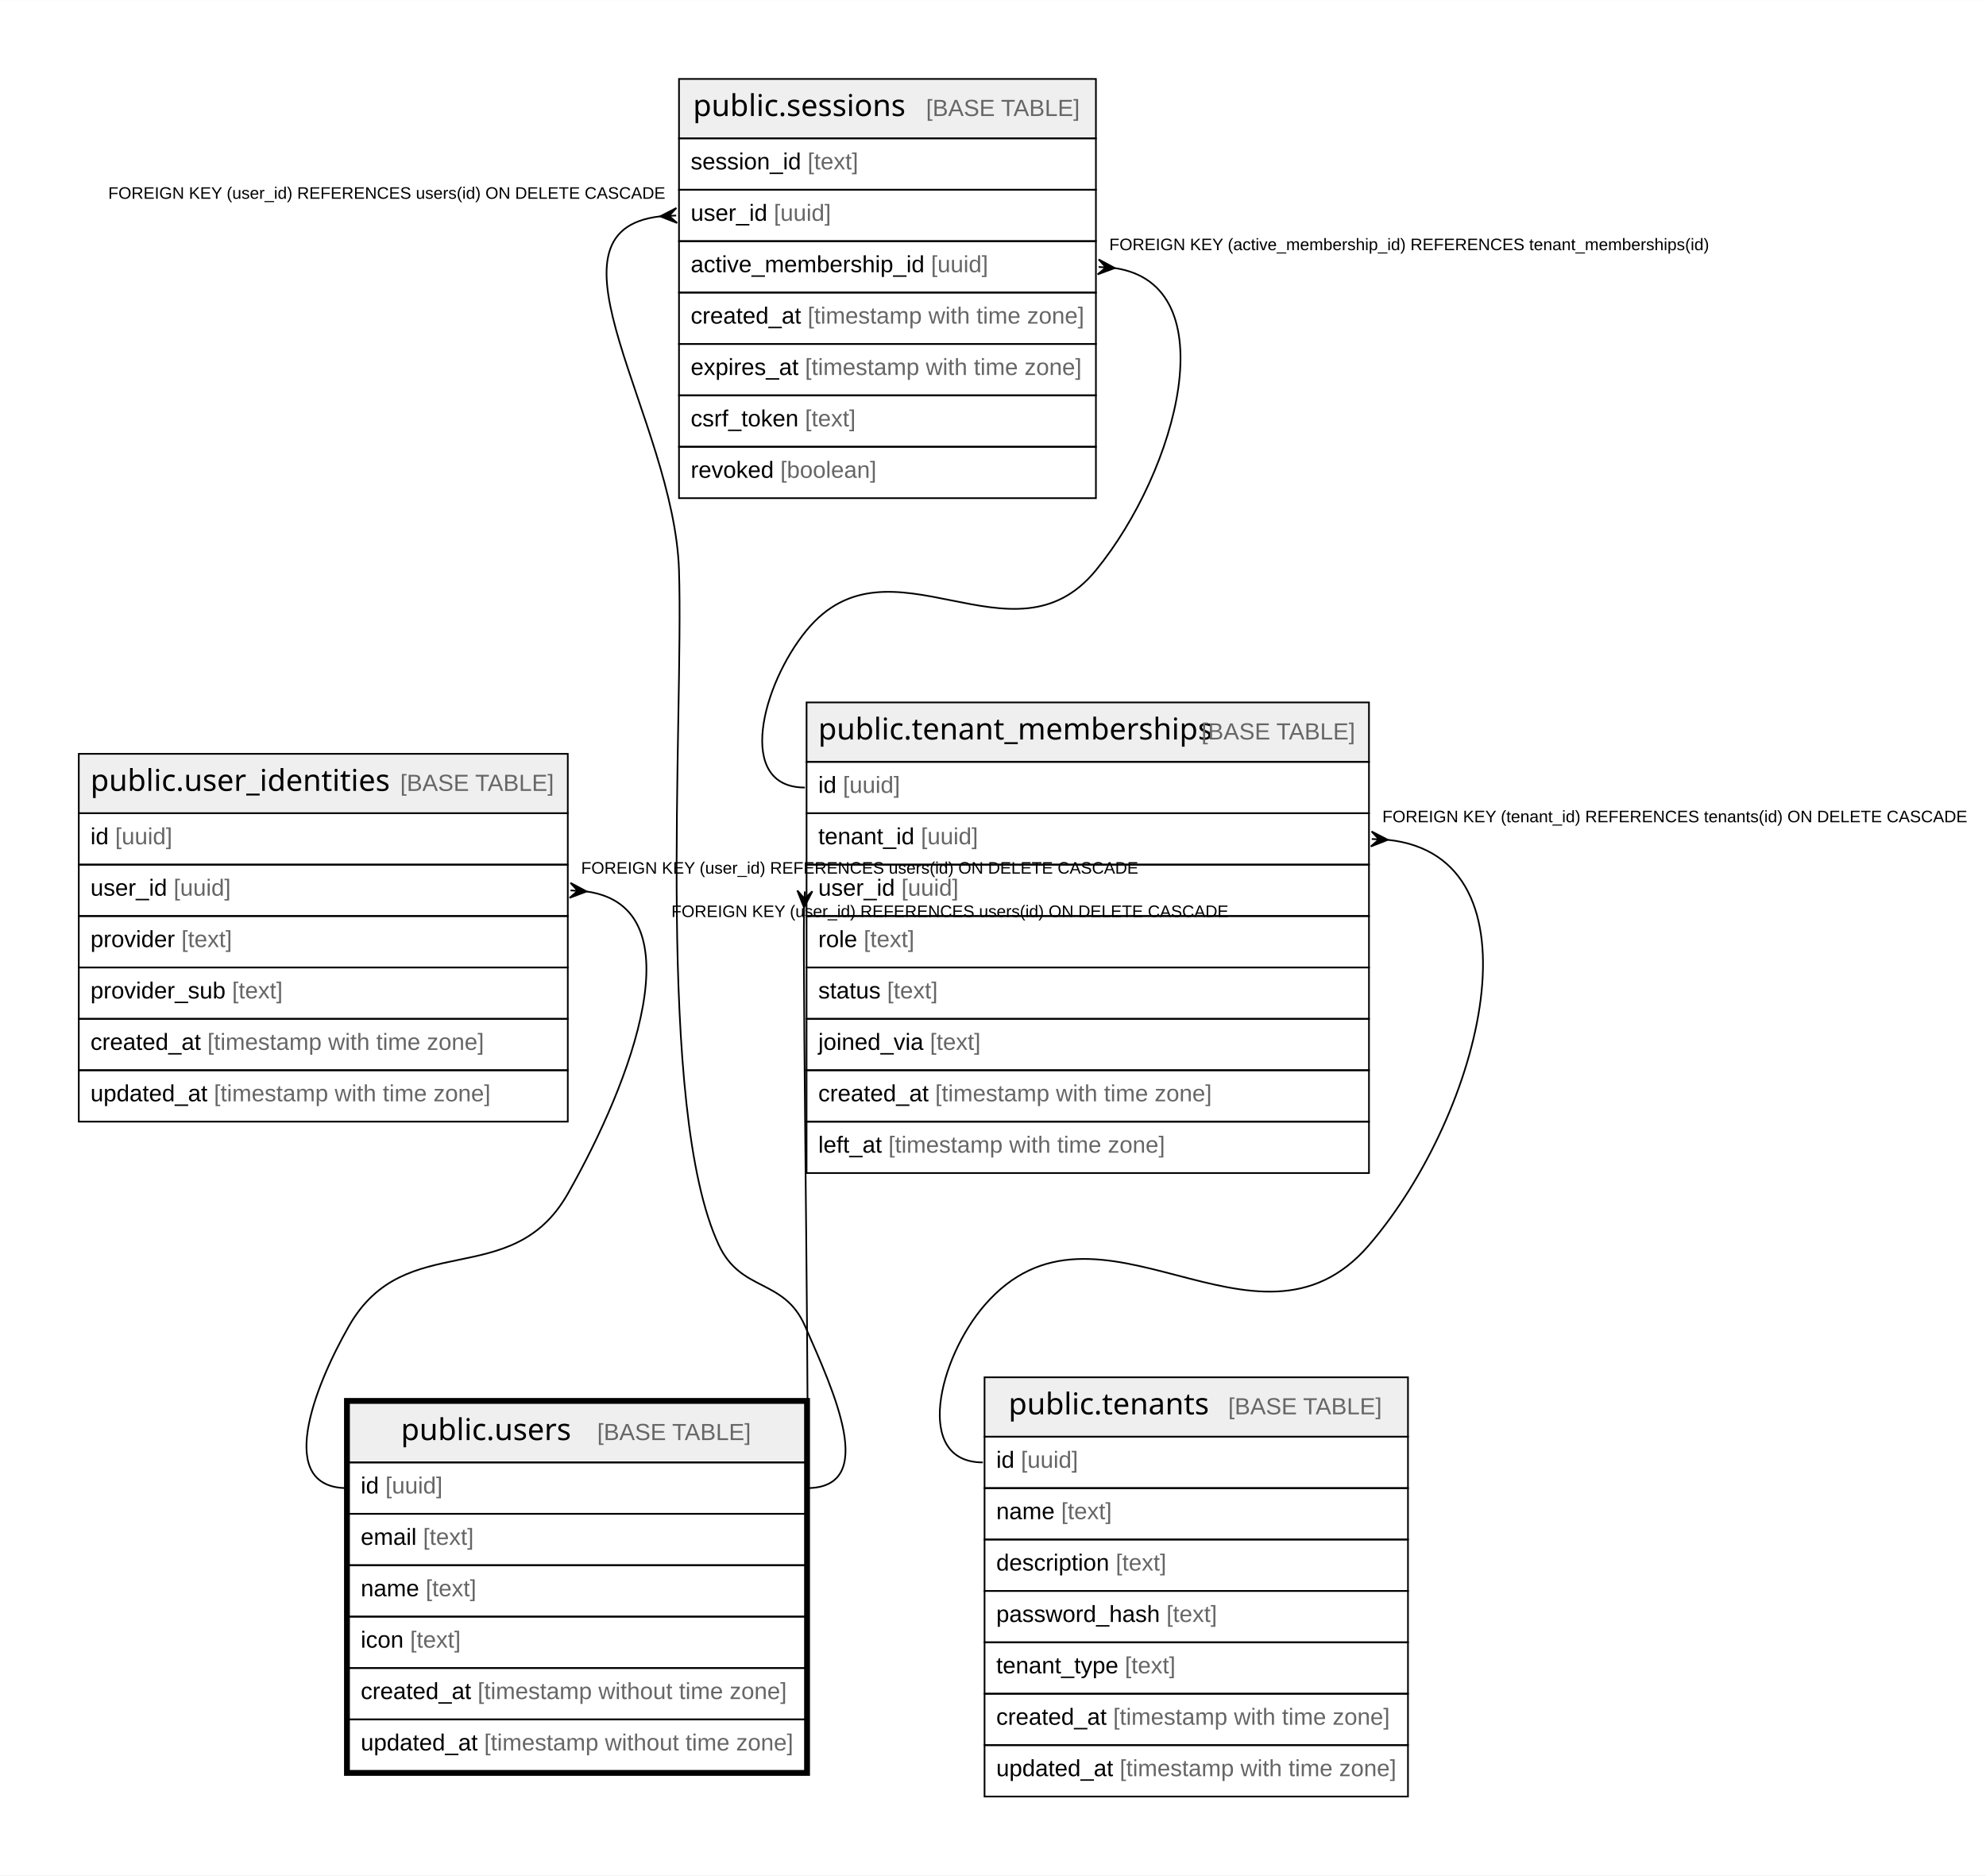
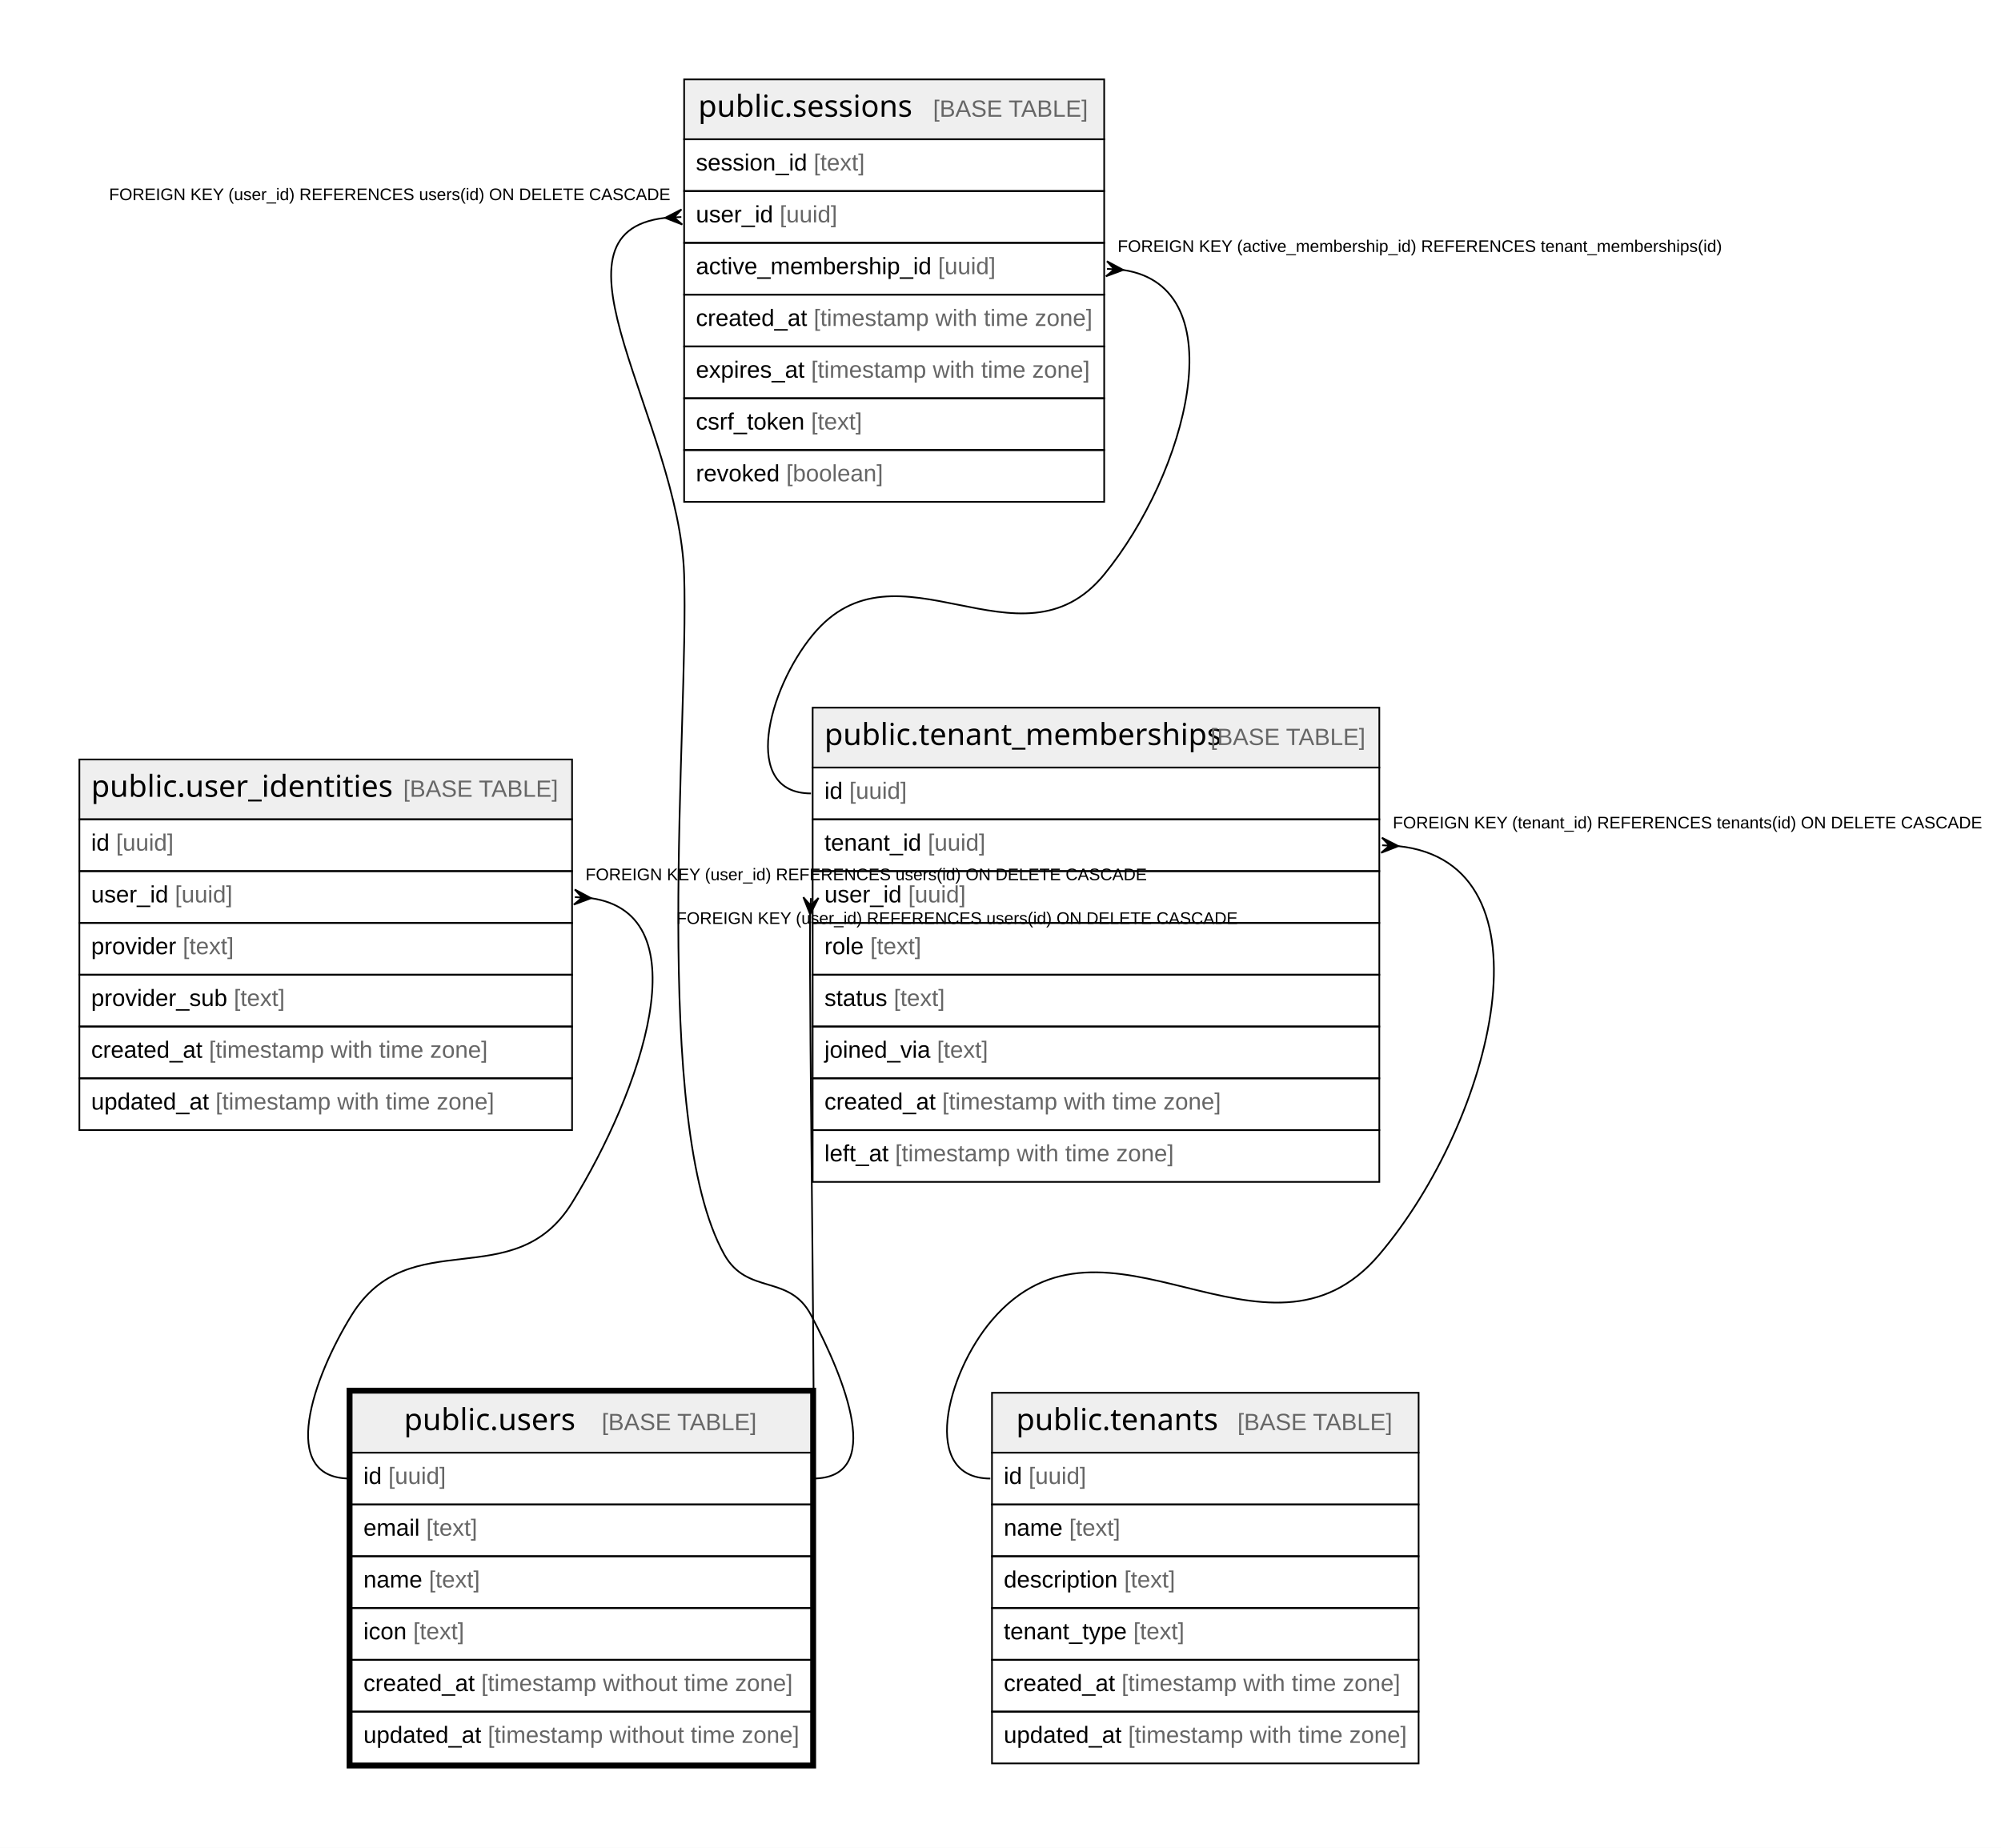
- <svg xmlns="http://www.w3.org/2000/svg" width="1190pt" height="1124pt" viewBox="0.00 0.00 1189.81 1123.60">
-   <g id="graph0" class="graph" transform="scale(1 1) rotate(0) translate(4 1119.6)">
-     <polygon fill="white" stroke="none" points="-4,4 -4,-1119.6 1185.81,-1119.6 1185.81,4 -4,4" />
+ <svg xmlns="http://www.w3.org/2000/svg" width="1190pt" height="1099pt" viewBox="0.00 0.00 1189.81 1098.80">
+   <g id="graph0" class="graph" transform="scale(1 1) rotate(0) translate(4 1094.8)">
+     <polygon fill="white" stroke="none" points="-4,4 -4,-1094.8 1185.81,-1094.8 1185.81,4 -4,4" />
    <g id="node1" class="node">
-       <polygon fill="#efefef" stroke="none" points="205.11,-243.4 205.11,-279 478.25,-279 478.25,-243.4 205.11,-243.4" />
-       <polygon fill="none" stroke="black" points="205.11,-243.4 205.11,-279 478.25,-279 478.25,-243.4 205.11,-243.4" />
-       <text text-anchor="start" x="236.19" y="-256.8" font-family="Arial Bold" font-size="18.00">public.users</text>
-       <text text-anchor="start" x="322.68" y="-256.8" font-family="Arial" font-size="14.00">    </text>
-       <text text-anchor="start" x="353.79" y="-256.8" font-family="Arial" font-size="14.00" fill="#666666">[BASE TABLE]</text>
-       <polygon fill="none" stroke="black" points="205.11,-212.6 205.11,-243.4 478.25,-243.4 478.25,-212.6 205.11,-212.6" />
-       <text text-anchor="start" x="212.11" y="-224.8" font-family="Arial" font-size="14.00">id </text>
-       <text text-anchor="start" x="226.89" y="-224.8" font-family="Arial" font-size="14.00" fill="#666666">[uuid]</text>
-       <polygon fill="none" stroke="black" points="205.11,-181.8 205.11,-212.6 478.25,-212.6 478.25,-181.8 205.11,-181.8" />
-       <text text-anchor="start" x="212.11" y="-194" font-family="Arial" font-size="14.00">email </text>
-       <text text-anchor="start" x="249.45" y="-194" font-family="Arial" font-size="14.00" fill="#666666">[text]</text>
-       <polygon fill="none" stroke="black" points="205.11,-151 205.11,-181.8 478.25,-181.8 478.25,-151 205.11,-151" />
-       <text text-anchor="start" x="212.11" y="-163.2" font-family="Arial" font-size="14.00">name </text>
-       <text text-anchor="start" x="251.02" y="-163.2" font-family="Arial" font-size="14.00" fill="#666666">[text]</text>
-       <polygon fill="none" stroke="black" points="205.11,-120.2 205.11,-151 478.25,-151 478.25,-120.2 205.11,-120.2" />
-       <text text-anchor="start" x="212.11" y="-132.4" font-family="Arial" font-size="14.00">icon </text>
-       <text text-anchor="start" x="241.68" y="-132.4" font-family="Arial" font-size="14.00" fill="#666666">[text]</text>
-       <polygon fill="none" stroke="black" points="205.11,-89.4 205.11,-120.2 478.25,-120.2 478.25,-89.4 205.11,-89.4" />
-       <text text-anchor="start" x="212.11" y="-101.6" font-family="Arial" font-size="14.00">created_at </text>
-       <text text-anchor="start" x="282.15" y="-101.6" font-family="Arial" font-size="14.00" fill="#666666">[timestamp without time zone]</text>
-       <polygon fill="none" stroke="black" points="205.11,-58.6 205.11,-89.4 478.25,-89.4 478.25,-58.6 205.11,-58.6" />
-       <text text-anchor="start" x="212.11" y="-70.8" font-family="Arial" font-size="14.00">updated_at </text>
-       <text text-anchor="start" x="286.06" y="-70.8" font-family="Arial" font-size="14.00" fill="#666666">[timestamp without time zone]</text>
-       <polygon fill="none" stroke="black" stroke-width="3" points="203.61,-57.1 203.61,-280.5 479.75,-280.5 479.75,-57.1 203.61,-57.1" />
+       <polygon fill="#efefef" stroke="none" points="205.11,-231 205.11,-266.6 478.25,-266.6 478.25,-231 205.11,-231" />
+       <polygon fill="none" stroke="black" points="205.11,-231 205.11,-266.6 478.25,-266.6 478.25,-231 205.11,-231" />
+       <text text-anchor="start" x="236.19" y="-244.4" font-family="Arial Bold" font-size="18.00">public.users</text>
+       <text text-anchor="start" x="322.68" y="-244.4" font-family="Arial" font-size="14.00">    </text>
+       <text text-anchor="start" x="353.79" y="-244.4" font-family="Arial" font-size="14.00" fill="#666666">[BASE TABLE]</text>
+       <polygon fill="none" stroke="black" points="205.11,-200.2 205.11,-231 478.25,-231 478.25,-200.2 205.11,-200.2" />
+       <text text-anchor="start" x="212.11" y="-212.4" font-family="Arial" font-size="14.00">id </text>
+       <text text-anchor="start" x="226.89" y="-212.4" font-family="Arial" font-size="14.00" fill="#666666">[uuid]</text>
+       <polygon fill="none" stroke="black" points="205.11,-169.4 205.11,-200.2 478.25,-200.2 478.25,-169.4 205.11,-169.4" />
+       <text text-anchor="start" x="212.11" y="-181.6" font-family="Arial" font-size="14.00">email </text>
+       <text text-anchor="start" x="249.45" y="-181.6" font-family="Arial" font-size="14.00" fill="#666666">[text]</text>
+       <polygon fill="none" stroke="black" points="205.11,-138.6 205.11,-169.4 478.25,-169.4 478.25,-138.6 205.11,-138.6" />
+       <text text-anchor="start" x="212.11" y="-150.8" font-family="Arial" font-size="14.00">name </text>
+       <text text-anchor="start" x="251.02" y="-150.8" font-family="Arial" font-size="14.00" fill="#666666">[text]</text>
+       <polygon fill="none" stroke="black" points="205.11,-107.8 205.11,-138.6 478.25,-138.6 478.25,-107.8 205.11,-107.8" />
+       <text text-anchor="start" x="212.11" y="-120" font-family="Arial" font-size="14.00">icon </text>
+       <text text-anchor="start" x="241.68" y="-120" font-family="Arial" font-size="14.00" fill="#666666">[text]</text>
+       <polygon fill="none" stroke="black" points="205.11,-77 205.11,-107.8 478.25,-107.8 478.25,-77 205.11,-77" />
+       <text text-anchor="start" x="212.11" y="-89.2" font-family="Arial" font-size="14.00">created_at </text>
+       <text text-anchor="start" x="282.15" y="-89.2" font-family="Arial" font-size="14.00" fill="#666666">[timestamp without time zone]</text>
+       <polygon fill="none" stroke="black" points="205.11,-46.2 205.11,-77 478.25,-77 478.25,-46.2 205.11,-46.2" />
+       <text text-anchor="start" x="212.11" y="-58.4" font-family="Arial" font-size="14.00">updated_at </text>
+       <text text-anchor="start" x="286.06" y="-58.4" font-family="Arial" font-size="14.00" fill="#666666">[timestamp without time zone]</text>
+       <polygon fill="none" stroke="black" stroke-width="3" points="203.61,-44.7 203.61,-268.1 479.75,-268.1 479.75,-44.7 203.61,-44.7" />
    </g>
    <g id="node2" class="node">
-       <polygon fill="#efefef" stroke="none" points="43.2,-632.4 43.2,-668 336.16,-668 336.16,-632.4 43.2,-632.4" />
-       <polygon fill="none" stroke="black" points="43.2,-632.4 43.2,-668 336.16,-668 336.16,-632.4 43.2,-632.4" />
-       <text text-anchor="start" x="50.2" y="-645.8" font-family="Arial Bold" font-size="18.00">public.user_identities</text>
-       <text text-anchor="start" x="204.67" y="-645.8" font-family="Arial" font-size="14.00">    </text>
-       <text text-anchor="start" x="235.78" y="-645.8" font-family="Arial" font-size="14.00" fill="#666666">[BASE TABLE]</text>
-       <polygon fill="none" stroke="black" points="43.2,-601.6 43.2,-632.4 336.16,-632.4 336.16,-601.6 43.2,-601.6" />
-       <text text-anchor="start" x="50.2" y="-613.8" font-family="Arial" font-size="14.00">id </text>
-       <text text-anchor="start" x="64.99" y="-613.8" font-family="Arial" font-size="14.00" fill="#666666">[uuid]</text>
-       <polygon fill="none" stroke="black" points="43.2,-570.8 43.2,-601.6 336.16,-601.6 336.16,-570.8 43.2,-570.8" />
-       <text text-anchor="start" x="50.2" y="-583" font-family="Arial" font-size="14.00">user_id </text>
-       <text text-anchor="start" x="100.01" y="-583" font-family="Arial" font-size="14.00" fill="#666666">[uuid]</text>
-       <polygon fill="none" stroke="black" points="43.2,-540 43.2,-570.8 336.16,-570.8 336.16,-540 43.2,-540" />
-       <text text-anchor="start" x="50.2" y="-552.2" font-family="Arial" font-size="14.00">provider </text>
-       <text text-anchor="start" x="104.67" y="-552.2" font-family="Arial" font-size="14.00" fill="#666666">[text]</text>
-       <polygon fill="none" stroke="black" points="43.2,-509.2 43.2,-540 336.16,-540 336.16,-509.2 43.2,-509.2" />
-       <text text-anchor="start" x="50.2" y="-521.4" font-family="Arial" font-size="14.00">provider_sub </text>
-       <text text-anchor="start" x="135.03" y="-521.4" font-family="Arial" font-size="14.00" fill="#666666">[text]</text>
-       <polygon fill="none" stroke="black" points="43.2,-478.4 43.2,-509.2 336.16,-509.2 336.16,-478.4 43.2,-478.4" />
-       <text text-anchor="start" x="50.2" y="-490.6" font-family="Arial" font-size="14.00">created_at </text>
-       <text text-anchor="start" x="120.25" y="-490.6" font-family="Arial" font-size="14.00" fill="#666666">[timestamp with time zone]</text>
-       <polygon fill="none" stroke="black" points="43.2,-447.6 43.2,-478.4 336.16,-478.4 336.16,-447.6 43.2,-447.6" />
-       <text text-anchor="start" x="50.2" y="-459.8" font-family="Arial" font-size="14.00">updated_at </text>
-       <text text-anchor="start" x="124.16" y="-459.8" font-family="Arial" font-size="14.00" fill="#666666">[timestamp with time zone]</text>
+       <polygon fill="#efefef" stroke="none" points="43.2,-607.6 43.2,-643.2 336.16,-643.2 336.16,-607.6 43.2,-607.6" />
+       <polygon fill="none" stroke="black" points="43.2,-607.6 43.2,-643.2 336.16,-643.2 336.16,-607.6 43.2,-607.6" />
+       <text text-anchor="start" x="50.2" y="-621" font-family="Arial Bold" font-size="18.00">public.user_identities</text>
+       <text text-anchor="start" x="204.67" y="-621" font-family="Arial" font-size="14.00">    </text>
+       <text text-anchor="start" x="235.78" y="-621" font-family="Arial" font-size="14.00" fill="#666666">[BASE TABLE]</text>
+       <polygon fill="none" stroke="black" points="43.2,-576.8 43.2,-607.6 336.16,-607.6 336.16,-576.8 43.2,-576.8" />
+       <text text-anchor="start" x="50.2" y="-589" font-family="Arial" font-size="14.00">id </text>
+       <text text-anchor="start" x="64.99" y="-589" font-family="Arial" font-size="14.00" fill="#666666">[uuid]</text>
+       <polygon fill="none" stroke="black" points="43.2,-546 43.2,-576.8 336.16,-576.8 336.16,-546 43.2,-546" />
+       <text text-anchor="start" x="50.2" y="-558.2" font-family="Arial" font-size="14.00">user_id </text>
+       <text text-anchor="start" x="100.01" y="-558.2" font-family="Arial" font-size="14.00" fill="#666666">[uuid]</text>
+       <polygon fill="none" stroke="black" points="43.2,-515.2 43.2,-546 336.16,-546 336.16,-515.2 43.2,-515.2" />
+       <text text-anchor="start" x="50.2" y="-527.4" font-family="Arial" font-size="14.00">provider </text>
+       <text text-anchor="start" x="104.67" y="-527.4" font-family="Arial" font-size="14.00" fill="#666666">[text]</text>
+       <polygon fill="none" stroke="black" points="43.2,-484.4 43.2,-515.2 336.16,-515.2 336.16,-484.4 43.2,-484.4" />
+       <text text-anchor="start" x="50.2" y="-496.6" font-family="Arial" font-size="14.00">provider_sub </text>
+       <text text-anchor="start" x="135.03" y="-496.6" font-family="Arial" font-size="14.00" fill="#666666">[text]</text>
+       <polygon fill="none" stroke="black" points="43.2,-453.6 43.2,-484.4 336.16,-484.4 336.16,-453.6 43.2,-453.6" />
+       <text text-anchor="start" x="50.2" y="-465.8" font-family="Arial" font-size="14.00">created_at </text>
+       <text text-anchor="start" x="120.25" y="-465.8" font-family="Arial" font-size="14.00" fill="#666666">[timestamp with time zone]</text>
+       <polygon fill="none" stroke="black" points="43.2,-422.8 43.2,-453.6 336.16,-453.6 336.16,-422.8 43.2,-422.8" />
+       <text text-anchor="start" x="50.2" y="-435" font-family="Arial" font-size="14.00">updated_at </text>
+       <text text-anchor="start" x="124.16" y="-435" font-family="Arial" font-size="14.00" fill="#666666">[timestamp with time zone]</text>
    </g>
    <g id="edge1" class="edge">
-       <path fill="none" stroke="black" d="M347.31,-585.54C414.2,-576.26 374.26,-471.51 336.16,-404.4 302.56,-345.22 238.85,-384.3 205.11,-325.2 183.69,-287.68 160.9,-228 204.11,-228" />
-       <polygon fill="black" stroke="black" points="347.47,-585.53 337.2,-581.69 342.15,-585.88 337.82,-586.16 337.82,-586.16 337.82,-586.16 342.15,-585.88 337.78,-590.67 347.47,-585.53" />
-       <text text-anchor="start" x="344.16" y="-596.2" font-family="Arial" font-size="10.00">FOREIGN KEY (user_id) REFERENCES users(id) ON DELETE CASCADE</text>
+       <path fill="none" stroke="black" d="M347.33,-560.73C414.41,-551.34 376.65,-445.29 336.16,-379.6 301.85,-323.95 239.55,-368.37 205.11,-312.8 182.35,-276.08 160.9,-215.6 204.11,-215.6" />
+       <polygon fill="black" stroke="black" points="347.47,-560.72 337.2,-556.89 342.15,-561.07 337.82,-561.36 337.82,-561.36 337.82,-561.36 342.15,-561.07 337.79,-565.87 347.47,-560.72" />
+       <text text-anchor="start" x="344.16" y="-571.4" font-family="Arial" font-size="10.00">FOREIGN KEY (user_id) REFERENCES users(id) ON DELETE CASCADE</text>
    </g>
    <g id="node3" class="node">
-       <polygon fill="#efefef" stroke="none" points="402.79,-1036.8 402.79,-1072.4 652.56,-1072.4 652.56,-1036.8 402.79,-1036.8" />
-       <polygon fill="none" stroke="black" points="402.79,-1036.8 402.79,-1072.4 652.56,-1072.4 652.56,-1036.8 402.79,-1036.8" />
-       <text text-anchor="start" x="411.18" y="-1050.2" font-family="Arial Bold" font-size="18.00">public.sessions</text>
-       <text text-anchor="start" x="519.68" y="-1050.2" font-family="Arial" font-size="14.00">    </text>
-       <text text-anchor="start" x="550.8" y="-1050.2" font-family="Arial" font-size="14.00" fill="#666666">[BASE TABLE]</text>
-       <polygon fill="none" stroke="black" points="402.79,-1006 402.79,-1036.8 652.56,-1036.8 652.56,-1006 402.79,-1006" />
-       <text text-anchor="start" x="409.79" y="-1018.2" font-family="Arial" font-size="14.00">session_id </text>
-       <text text-anchor="start" x="479.83" y="-1018.2" font-family="Arial" font-size="14.00" fill="#666666">[text]</text>
-       <polygon fill="none" stroke="black" points="402.79,-975.2 402.79,-1006 652.56,-1006 652.56,-975.2 402.79,-975.2" />
-       <text text-anchor="start" x="409.79" y="-987.4" font-family="Arial" font-size="14.00">user_id </text>
-       <text text-anchor="start" x="459.6" y="-987.4" font-family="Arial" font-size="14.00" fill="#666666">[uuid]</text>
-       <polygon fill="none" stroke="black" points="402.79,-944.4 402.79,-975.2 652.56,-975.2 652.56,-944.4 402.79,-944.4" />
-       <text text-anchor="start" x="409.79" y="-956.6" font-family="Arial" font-size="14.00">active_membership_id </text>
-       <text text-anchor="start" x="553.75" y="-956.6" font-family="Arial" font-size="14.00" fill="#666666">[uuid]</text>
-       <polygon fill="none" stroke="black" points="402.79,-913.6 402.79,-944.4 652.56,-944.4 652.56,-913.6 402.79,-913.6" />
-       <text text-anchor="start" x="409.79" y="-925.8" font-family="Arial" font-size="14.00">created_at </text>
-       <text text-anchor="start" x="479.84" y="-925.8" font-family="Arial" font-size="14.00" fill="#666666">[timestamp with time zone]</text>
-       <polygon fill="none" stroke="black" points="402.79,-882.8 402.79,-913.6 652.56,-913.6 652.56,-882.8 402.79,-882.8" />
-       <text text-anchor="start" x="409.79" y="-895" font-family="Arial" font-size="14.00">expires_at </text>
-       <text text-anchor="start" x="478.28" y="-895" font-family="Arial" font-size="14.00" fill="#666666">[timestamp with time zone]</text>
-       <polygon fill="none" stroke="black" points="402.79,-852 402.79,-882.8 652.56,-882.8 652.56,-852 402.79,-852" />
-       <text text-anchor="start" x="409.79" y="-864.2" font-family="Arial" font-size="14.00">csrf_token </text>
-       <text text-anchor="start" x="478.27" y="-864.2" font-family="Arial" font-size="14.00" fill="#666666">[text]</text>
-       <polygon fill="none" stroke="black" points="402.79,-821.2 402.79,-852 652.56,-852 652.56,-821.2 402.79,-821.2" />
-       <text text-anchor="start" x="409.79" y="-833.4" font-family="Arial" font-size="14.00">revoked </text>
-       <text text-anchor="start" x="463.49" y="-833.4" font-family="Arial" font-size="14.00" fill="#666666">[boolean]</text>
+       <polygon fill="#efefef" stroke="none" points="402.79,-1012 402.79,-1047.6 652.56,-1047.6 652.56,-1012 402.79,-1012" />
+       <polygon fill="none" stroke="black" points="402.79,-1012 402.79,-1047.6 652.56,-1047.6 652.56,-1012 402.79,-1012" />
+       <text text-anchor="start" x="411.18" y="-1025.4" font-family="Arial Bold" font-size="18.00">public.sessions</text>
+       <text text-anchor="start" x="519.68" y="-1025.4" font-family="Arial" font-size="14.00">    </text>
+       <text text-anchor="start" x="550.8" y="-1025.4" font-family="Arial" font-size="14.00" fill="#666666">[BASE TABLE]</text>
+       <polygon fill="none" stroke="black" points="402.79,-981.2 402.79,-1012 652.56,-1012 652.56,-981.2 402.79,-981.2" />
+       <text text-anchor="start" x="409.79" y="-993.4" font-family="Arial" font-size="14.00">session_id </text>
+       <text text-anchor="start" x="479.83" y="-993.4" font-family="Arial" font-size="14.00" fill="#666666">[text]</text>
+       <polygon fill="none" stroke="black" points="402.79,-950.4 402.79,-981.2 652.56,-981.2 652.56,-950.4 402.79,-950.4" />
+       <text text-anchor="start" x="409.79" y="-962.6" font-family="Arial" font-size="14.00">user_id </text>
+       <text text-anchor="start" x="459.6" y="-962.6" font-family="Arial" font-size="14.00" fill="#666666">[uuid]</text>
+       <polygon fill="none" stroke="black" points="402.79,-919.6 402.79,-950.4 652.56,-950.4 652.56,-919.6 402.79,-919.6" />
+       <text text-anchor="start" x="409.79" y="-931.8" font-family="Arial" font-size="14.00">active_membership_id </text>
+       <text text-anchor="start" x="553.75" y="-931.8" font-family="Arial" font-size="14.00" fill="#666666">[uuid]</text>
+       <polygon fill="none" stroke="black" points="402.79,-888.8 402.79,-919.6 652.56,-919.6 652.56,-888.8 402.79,-888.8" />
+       <text text-anchor="start" x="409.79" y="-901" font-family="Arial" font-size="14.00">created_at </text>
+       <text text-anchor="start" x="479.84" y="-901" font-family="Arial" font-size="14.00" fill="#666666">[timestamp with time zone]</text>
+       <polygon fill="none" stroke="black" points="402.79,-858 402.79,-888.8 652.56,-888.8 652.56,-858 402.79,-858" />
+       <text text-anchor="start" x="409.79" y="-870.2" font-family="Arial" font-size="14.00">expires_at </text>
+       <text text-anchor="start" x="478.28" y="-870.2" font-family="Arial" font-size="14.00" fill="#666666">[timestamp with time zone]</text>
+       <polygon fill="none" stroke="black" points="402.79,-827.2 402.79,-858 652.56,-858 652.56,-827.2 402.79,-827.2" />
+       <text text-anchor="start" x="409.79" y="-839.4" font-family="Arial" font-size="14.00">csrf_token </text>
+       <text text-anchor="start" x="478.27" y="-839.4" font-family="Arial" font-size="14.00" fill="#666666">[text]</text>
+       <polygon fill="none" stroke="black" points="402.79,-796.4 402.79,-827.2 652.56,-827.2 652.56,-796.4 402.79,-796.4" />
+       <text text-anchor="start" x="409.79" y="-808.6" font-family="Arial" font-size="14.00">revoked </text>
+       <text text-anchor="start" x="463.49" y="-808.6" font-family="Arial" font-size="14.00" fill="#666666">[boolean]</text>
    </g>
    <g id="edge2" class="edge">
-       <path fill="none" stroke="black" d="M391.56,-990.07C314.39,-981.41 399.9,-868.75 402.79,-778 405.66,-688.02 388.49,-455.12 426.68,-373.6 440.01,-345.13 465.61,-353.98 478.25,-325.2 495.62,-285.64 522.45,-228 479.25,-228" />
-       <polygon fill="black" stroke="black" points="391.47,-990.06 401.22,-995.08 396.8,-990.34 401.12,-990.57 401.12,-990.57 401.12,-990.57 396.8,-990.34 401.69,-986.09 391.47,-990.06" />
-       <text text-anchor="start" x="60.83" y="-1000.6" font-family="Arial" font-size="10.00">FOREIGN KEY (user_id) REFERENCES users(id) ON DELETE CASCADE</text>
+       <path fill="none" stroke="black" d="M391.56,-965.27C314.39,-956.61 399.9,-843.95 402.79,-753.2 405.66,-663.22 382.72,-427.36 426.68,-348.8 440.33,-324.41 465.2,-337.52 478.25,-312.8 498.42,-274.6 522.45,-215.6 479.25,-215.6" />
+       <polygon fill="black" stroke="black" points="391.47,-965.26 401.22,-970.28 396.8,-965.54 401.12,-965.77 401.12,-965.77 401.12,-965.77 396.8,-965.54 401.69,-961.29 391.47,-965.26" />
+       <text text-anchor="start" x="60.83" y="-975.8" font-family="Arial" font-size="10.00">FOREIGN KEY (user_id) REFERENCES users(id) ON DELETE CASCADE</text>
    </g>
    <g id="node4" class="node">
-       <polygon fill="#efefef" stroke="none" points="479.21,-663.2 479.21,-698.8 816.15,-698.8 816.15,-663.2 479.21,-663.2" />
-       <polygon fill="none" stroke="black" points="479.21,-663.2 479.21,-698.8 816.15,-698.8 816.15,-663.2 479.21,-663.2" />
-       <text text-anchor="start" x="486.21" y="-676.6" font-family="Arial Bold" font-size="18.00">public.tenant_memberships</text>
-       <text text-anchor="start" x="684.66" y="-676.6" font-family="Arial" font-size="14.00">    </text>
-       <text text-anchor="start" x="715.78" y="-676.6" font-family="Arial" font-size="14.00" fill="#666666">[BASE TABLE]</text>
-       <polygon fill="none" stroke="black" points="479.21,-632.4 479.21,-663.2 816.15,-663.2 816.15,-632.4 479.21,-632.4" />
-       <text text-anchor="start" x="486.21" y="-644.6" font-family="Arial" font-size="14.00">id </text>
-       <text text-anchor="start" x="500.99" y="-644.6" font-family="Arial" font-size="14.00" fill="#666666">[uuid]</text>
-       <polygon fill="none" stroke="black" points="479.21,-601.6 479.21,-632.4 816.15,-632.4 816.15,-601.6 479.21,-601.6" />
-       <text text-anchor="start" x="486.21" y="-613.8" font-family="Arial" font-size="14.00">tenant_id </text>
-       <text text-anchor="start" x="547.7" y="-613.8" font-family="Arial" font-size="14.00" fill="#666666">[uuid]</text>
-       <polygon fill="none" stroke="black" points="479.21,-570.8 479.21,-601.6 816.15,-601.6 816.15,-570.8 479.21,-570.8" />
-       <text text-anchor="start" x="486.21" y="-583" font-family="Arial" font-size="14.00">user_id </text>
-       <text text-anchor="start" x="536.01" y="-583" font-family="Arial" font-size="14.00" fill="#666666">[uuid]</text>
-       <polygon fill="none" stroke="black" points="479.21,-540 479.21,-570.8 816.15,-570.8 816.15,-540 479.21,-540" />
-       <text text-anchor="start" x="486.21" y="-552.2" font-family="Arial" font-size="14.00">role </text>
-       <text text-anchor="start" x="513.44" y="-552.2" font-family="Arial" font-size="14.00" fill="#666666">[text]</text>
-       <polygon fill="none" stroke="black" points="479.21,-509.2 479.21,-540 816.15,-540 816.15,-509.2 479.21,-509.2" />
-       <text text-anchor="start" x="486.21" y="-521.4" font-family="Arial" font-size="14.00">status </text>
-       <text text-anchor="start" x="527.45" y="-521.4" font-family="Arial" font-size="14.00" fill="#666666">[text]</text>
-       <polygon fill="none" stroke="black" points="479.21,-478.4 479.21,-509.2 816.15,-509.2 816.15,-478.4 479.21,-478.4" />
-       <text text-anchor="start" x="486.21" y="-490.6" font-family="Arial" font-size="14.00">joined_via </text>
-       <text text-anchor="start" x="553.14" y="-490.6" font-family="Arial" font-size="14.00" fill="#666666">[text]</text>
-       <polygon fill="none" stroke="black" points="479.21,-447.6 479.21,-478.4 816.15,-478.4 816.15,-447.6 479.21,-447.6" />
-       <text text-anchor="start" x="486.21" y="-459.8" font-family="Arial" font-size="14.00">created_at </text>
-       <text text-anchor="start" x="556.25" y="-459.8" font-family="Arial" font-size="14.00" fill="#666666">[timestamp with time zone]</text>
-       <polygon fill="none" stroke="black" points="479.21,-416.8 479.21,-447.6 816.15,-447.6 816.15,-416.8 479.21,-416.8" />
-       <text text-anchor="start" x="486.21" y="-429" font-family="Arial" font-size="14.00">left_at </text>
-       <text text-anchor="start" x="528.23" y="-429" font-family="Arial" font-size="14.00" fill="#666666">[timestamp with time zone]</text>
+       <polygon fill="#efefef" stroke="none" points="479.21,-638.4 479.21,-674 816.15,-674 816.15,-638.4 479.21,-638.4" />
+       <polygon fill="none" stroke="black" points="479.21,-638.4 479.21,-674 816.15,-674 816.15,-638.4 479.21,-638.4" />
+       <text text-anchor="start" x="486.21" y="-651.8" font-family="Arial Bold" font-size="18.00">public.tenant_memberships</text>
+       <text text-anchor="start" x="684.66" y="-651.8" font-family="Arial" font-size="14.00">    </text>
+       <text text-anchor="start" x="715.78" y="-651.8" font-family="Arial" font-size="14.00" fill="#666666">[BASE TABLE]</text>
+       <polygon fill="none" stroke="black" points="479.21,-607.6 479.21,-638.4 816.15,-638.4 816.15,-607.6 479.21,-607.6" />
+       <text text-anchor="start" x="486.21" y="-619.8" font-family="Arial" font-size="14.00">id </text>
+       <text text-anchor="start" x="500.99" y="-619.8" font-family="Arial" font-size="14.00" fill="#666666">[uuid]</text>
+       <polygon fill="none" stroke="black" points="479.21,-576.8 479.21,-607.6 816.15,-607.6 816.15,-576.8 479.21,-576.8" />
+       <text text-anchor="start" x="486.21" y="-589" font-family="Arial" font-size="14.00">tenant_id </text>
+       <text text-anchor="start" x="547.7" y="-589" font-family="Arial" font-size="14.00" fill="#666666">[uuid]</text>
+       <polygon fill="none" stroke="black" points="479.21,-546 479.21,-576.8 816.15,-576.8 816.15,-546 479.21,-546" />
+       <text text-anchor="start" x="486.21" y="-558.2" font-family="Arial" font-size="14.00">user_id </text>
+       <text text-anchor="start" x="536.01" y="-558.2" font-family="Arial" font-size="14.00" fill="#666666">[uuid]</text>
+       <polygon fill="none" stroke="black" points="479.21,-515.2 479.21,-546 816.15,-546 816.15,-515.2 479.21,-515.2" />
+       <text text-anchor="start" x="486.21" y="-527.4" font-family="Arial" font-size="14.00">role </text>
+       <text text-anchor="start" x="513.44" y="-527.4" font-family="Arial" font-size="14.00" fill="#666666">[text]</text>
+       <polygon fill="none" stroke="black" points="479.21,-484.4 479.21,-515.2 816.15,-515.2 816.15,-484.4 479.21,-484.4" />
+       <text text-anchor="start" x="486.21" y="-496.6" font-family="Arial" font-size="14.00">status </text>
+       <text text-anchor="start" x="527.45" y="-496.6" font-family="Arial" font-size="14.00" fill="#666666">[text]</text>
+       <polygon fill="none" stroke="black" points="479.21,-453.6 479.21,-484.4 816.15,-484.4 816.15,-453.6 479.21,-453.6" />
+       <text text-anchor="start" x="486.21" y="-465.8" font-family="Arial" font-size="14.00">joined_via </text>
+       <text text-anchor="start" x="553.14" y="-465.8" font-family="Arial" font-size="14.00" fill="#666666">[text]</text>
+       <polygon fill="none" stroke="black" points="479.21,-422.8 479.21,-453.6 816.15,-453.6 816.15,-422.8 479.21,-422.8" />
+       <text text-anchor="start" x="486.21" y="-435" font-family="Arial" font-size="14.00">created_at </text>
+       <text text-anchor="start" x="556.25" y="-435" font-family="Arial" font-size="14.00" fill="#666666">[timestamp with time zone]</text>
+       <polygon fill="none" stroke="black" points="479.21,-392 479.21,-422.8 816.15,-422.8 816.15,-392 479.21,-392" />
+       <text text-anchor="start" x="486.21" y="-404.2" font-family="Arial" font-size="14.00">left_at </text>
+       <text text-anchor="start" x="528.23" y="-404.2" font-family="Arial" font-size="14.00" fill="#666666">[timestamp with time zone]</text>
    </g>
    <g id="edge3" class="edge">
-       <path fill="none" stroke="black" d="M663.79,-959.09C731.57,-949.2 701.43,-837.73 652.56,-778 602.73,-717.1 529.19,-802.77 479.21,-742 452.61,-709.66 436.34,-647.8 478.21,-647.8" />
-       <polygon fill="black" stroke="black" points="663.87,-959.09 653.59,-955.29 658.55,-959.46 654.23,-959.75 654.23,-959.75 654.23,-959.75 658.55,-959.46 654.21,-964.27 663.87,-959.09" />
-       <text text-anchor="start" x="660.56" y="-969.8" font-family="Arial" font-size="10.00">FOREIGN KEY (active_membership_id) REFERENCES tenant_memberships(id)</text>
+       <path fill="none" stroke="black" d="M663.79,-934.29C731.57,-924.4 701.43,-812.93 652.56,-753.2 602.73,-692.3 529.19,-777.97 479.21,-717.2 452.61,-684.86 436.34,-623 478.21,-623" />
+       <polygon fill="black" stroke="black" points="663.87,-934.29 653.59,-930.49 658.55,-934.66 654.23,-934.95 654.23,-934.95 654.23,-934.95 658.55,-934.66 654.21,-939.47 663.87,-934.29" />
+       <text text-anchor="start" x="660.56" y="-945" font-family="Arial" font-size="10.00">FOREIGN KEY (active_membership_id) REFERENCES tenant_memberships(id)</text>
    </g>
    <g id="edge4" class="edge">
-       <path fill="none" stroke="black" d="M477.69,-575.87C476.85,-517.14 481.49,-228 479.25,-228" />
-       <polygon fill="black" stroke="black" points="477.69,-575.88 473.69,-586.09 477.96,-581.21 478.17,-585.53 478.17,-585.53 478.17,-585.53 477.96,-581.21 482.68,-585.64 477.69,-575.88" />
-       <text text-anchor="start" x="398.22" y="-570.2" font-family="Arial" font-size="10.00">FOREIGN KEY (user_id) REFERENCES users(id) ON DELETE CASCADE</text>
+       <path fill="none" stroke="black" d="M477.71,-551.05C476.93,-493.51 481.4,-215.6 479.25,-215.6" />
+       <polygon fill="black" stroke="black" points="477.71,-551.08 473.69,-561.28 477.96,-556.41 478.17,-560.73 478.17,-560.73 478.17,-560.73 477.96,-556.41 482.68,-560.85 477.71,-551.08" />
+       <text text-anchor="start" x="398.22" y="-545.4" font-family="Arial" font-size="10.00">FOREIGN KEY (user_id) REFERENCES users(id) ON DELETE CASCADE</text>
    </g>
    <g id="node5" class="node">
-       <polygon fill="#efefef" stroke="none" points="585.84,-258.8 585.84,-294.4 839.52,-294.4 839.52,-258.8 585.84,-258.8" />
-       <polygon fill="none" stroke="black" points="585.84,-258.8 585.84,-294.4 839.52,-294.4 839.52,-258.8 585.84,-258.8" />
-       <text text-anchor="start" x="600.2" y="-272.2" font-family="Arial Bold" font-size="18.00">public.tenants</text>
-       <text text-anchor="start" x="700.67" y="-272.2" font-family="Arial" font-size="14.00">    </text>
-       <text text-anchor="start" x="731.79" y="-272.2" font-family="Arial" font-size="14.00" fill="#666666">[BASE TABLE]</text>
-       <polygon fill="none" stroke="black" points="585.84,-228 585.84,-258.8 839.52,-258.8 839.52,-228 585.84,-228" />
-       <text text-anchor="start" x="592.84" y="-240.2" font-family="Arial" font-size="14.00">id </text>
-       <text text-anchor="start" x="607.62" y="-240.2" font-family="Arial" font-size="14.00" fill="#666666">[uuid]</text>
-       <polygon fill="none" stroke="black" points="585.84,-197.2 585.84,-228 839.52,-228 839.52,-197.2 585.84,-197.2" />
-       <text text-anchor="start" x="592.84" y="-209.4" font-family="Arial" font-size="14.00">name </text>
-       <text text-anchor="start" x="631.75" y="-209.4" font-family="Arial" font-size="14.00" fill="#666666">[text]</text>
-       <polygon fill="none" stroke="black" points="585.84,-166.4 585.84,-197.2 839.52,-197.2 839.52,-166.4 585.84,-166.4" />
-       <text text-anchor="start" x="592.84" y="-178.6" font-family="Arial" font-size="14.00">description </text>
-       <text text-anchor="start" x="664.43" y="-178.6" font-family="Arial" font-size="14.00" fill="#666666">[text]</text>
-       <polygon fill="none" stroke="black" points="585.84,-135.6 585.84,-166.4 839.52,-166.4 839.52,-135.6 585.84,-135.6" />
-       <text text-anchor="start" x="592.84" y="-147.8" font-family="Arial" font-size="14.00">password_hash </text>
-       <text text-anchor="start" x="694.79" y="-147.8" font-family="Arial" font-size="14.00" fill="#666666">[text]</text>
-       <polygon fill="none" stroke="black" points="585.84,-104.8 585.84,-135.6 839.52,-135.6 839.52,-104.8 585.84,-104.8" />
-       <text text-anchor="start" x="592.84" y="-117" font-family="Arial" font-size="14.00">tenant_type </text>
-       <text text-anchor="start" x="669.9" y="-117" font-family="Arial" font-size="14.00" fill="#666666">[text]</text>
-       <polygon fill="none" stroke="black" points="585.84,-74 585.84,-104.8 839.52,-104.8 839.52,-74 585.84,-74" />
-       <text text-anchor="start" x="592.84" y="-86.2" font-family="Arial" font-size="14.00">created_at </text>
-       <text text-anchor="start" x="662.89" y="-86.2" font-family="Arial" font-size="14.00" fill="#666666">[timestamp with time zone]</text>
-       <polygon fill="none" stroke="black" points="585.84,-43.2 585.84,-74 839.52,-74 839.52,-43.2 585.84,-43.2" />
-       <text text-anchor="start" x="592.84" y="-55.4" font-family="Arial" font-size="14.00">updated_at </text>
-       <text text-anchor="start" x="666.8" y="-55.4" font-family="Arial" font-size="14.00" fill="#666666">[timestamp with time zone]</text>
+       <polygon fill="#efefef" stroke="none" points="585.84,-231 585.84,-266.6 839.52,-266.6 839.52,-231 585.84,-231" />
+       <polygon fill="none" stroke="black" points="585.84,-231 585.84,-266.6 839.52,-266.6 839.52,-231 585.84,-231" />
+       <text text-anchor="start" x="600.2" y="-244.4" font-family="Arial Bold" font-size="18.00">public.tenants</text>
+       <text text-anchor="start" x="700.67" y="-244.4" font-family="Arial" font-size="14.00">    </text>
+       <text text-anchor="start" x="731.79" y="-244.4" font-family="Arial" font-size="14.00" fill="#666666">[BASE TABLE]</text>
+       <polygon fill="none" stroke="black" points="585.84,-200.2 585.84,-231 839.52,-231 839.52,-200.2 585.84,-200.2" />
+       <text text-anchor="start" x="592.84" y="-212.4" font-family="Arial" font-size="14.00">id </text>
+       <text text-anchor="start" x="607.62" y="-212.4" font-family="Arial" font-size="14.00" fill="#666666">[uuid]</text>
+       <polygon fill="none" stroke="black" points="585.84,-169.4 585.84,-200.2 839.52,-200.2 839.52,-169.4 585.84,-169.4" />
+       <text text-anchor="start" x="592.84" y="-181.6" font-family="Arial" font-size="14.00">name </text>
+       <text text-anchor="start" x="631.75" y="-181.6" font-family="Arial" font-size="14.00" fill="#666666">[text]</text>
+       <polygon fill="none" stroke="black" points="585.84,-138.6 585.84,-169.4 839.52,-169.4 839.52,-138.6 585.84,-138.6" />
+       <text text-anchor="start" x="592.84" y="-150.8" font-family="Arial" font-size="14.00">description </text>
+       <text text-anchor="start" x="664.43" y="-150.8" font-family="Arial" font-size="14.00" fill="#666666">[text]</text>
+       <polygon fill="none" stroke="black" points="585.84,-107.8 585.84,-138.6 839.52,-138.6 839.52,-107.8 585.84,-107.8" />
+       <text text-anchor="start" x="592.84" y="-120" font-family="Arial" font-size="14.00">tenant_type </text>
+       <text text-anchor="start" x="669.9" y="-120" font-family="Arial" font-size="14.00" fill="#666666">[text]</text>
+       <polygon fill="none" stroke="black" points="585.84,-77 585.84,-107.8 839.52,-107.8 839.52,-77 585.84,-77" />
+       <text text-anchor="start" x="592.84" y="-89.2" font-family="Arial" font-size="14.00">created_at </text>
+       <text text-anchor="start" x="662.89" y="-89.2" font-family="Arial" font-size="14.00" fill="#666666">[timestamp with time zone]</text>
+       <polygon fill="none" stroke="black" points="585.84,-46.2 585.84,-77 839.52,-77 839.52,-46.2 585.84,-46.2" />
+       <text text-anchor="start" x="592.84" y="-58.4" font-family="Arial" font-size="14.00">updated_at </text>
+       <text text-anchor="start" x="666.8" y="-58.4" font-family="Arial" font-size="14.00" fill="#666666">[timestamp with time zone]</text>
    </g>
    <g id="edge5" class="edge">
-       <path fill="none" stroke="black" d="M827.45,-616.48C922.73,-606.37 884.32,-452.92 816.15,-373.6 748.62,-295.03 653.62,-415.95 585.84,-337.6 558.45,-305.94 542.97,-243.4 584.84,-243.4" />
-       <polygon fill="black" stroke="black" points="827.47,-616.47 817.26,-612.49 822.15,-616.75 817.82,-616.97 817.82,-616.97 817.82,-616.97 822.15,-616.75 817.71,-621.48 827.47,-616.47" />
-       <text text-anchor="start" x="824.15" y="-627" font-family="Arial" font-size="10.00">FOREIGN KEY (tenant_id) REFERENCES tenants(id) ON DELETE CASCADE</text>
+       <path fill="none" stroke="black" d="M827.44,-591.68C922.69,-581.6 883.81,-428.55 816.15,-348.8 748.99,-269.63 653.26,-388.75 585.84,-309.8 558.65,-277.96 542.97,-215.6 584.84,-215.6" />
+       <polygon fill="black" stroke="black" points="827.47,-591.68 817.26,-587.69 822.15,-591.95 817.82,-592.17 817.82,-592.17 817.82,-592.17 822.15,-591.95 817.71,-596.68 827.47,-591.68" />
+       <text text-anchor="start" x="824.15" y="-602.2" font-family="Arial" font-size="10.00">FOREIGN KEY (tenant_id) REFERENCES tenants(id) ON DELETE CASCADE</text>
    </g>
  </g>
</svg>
